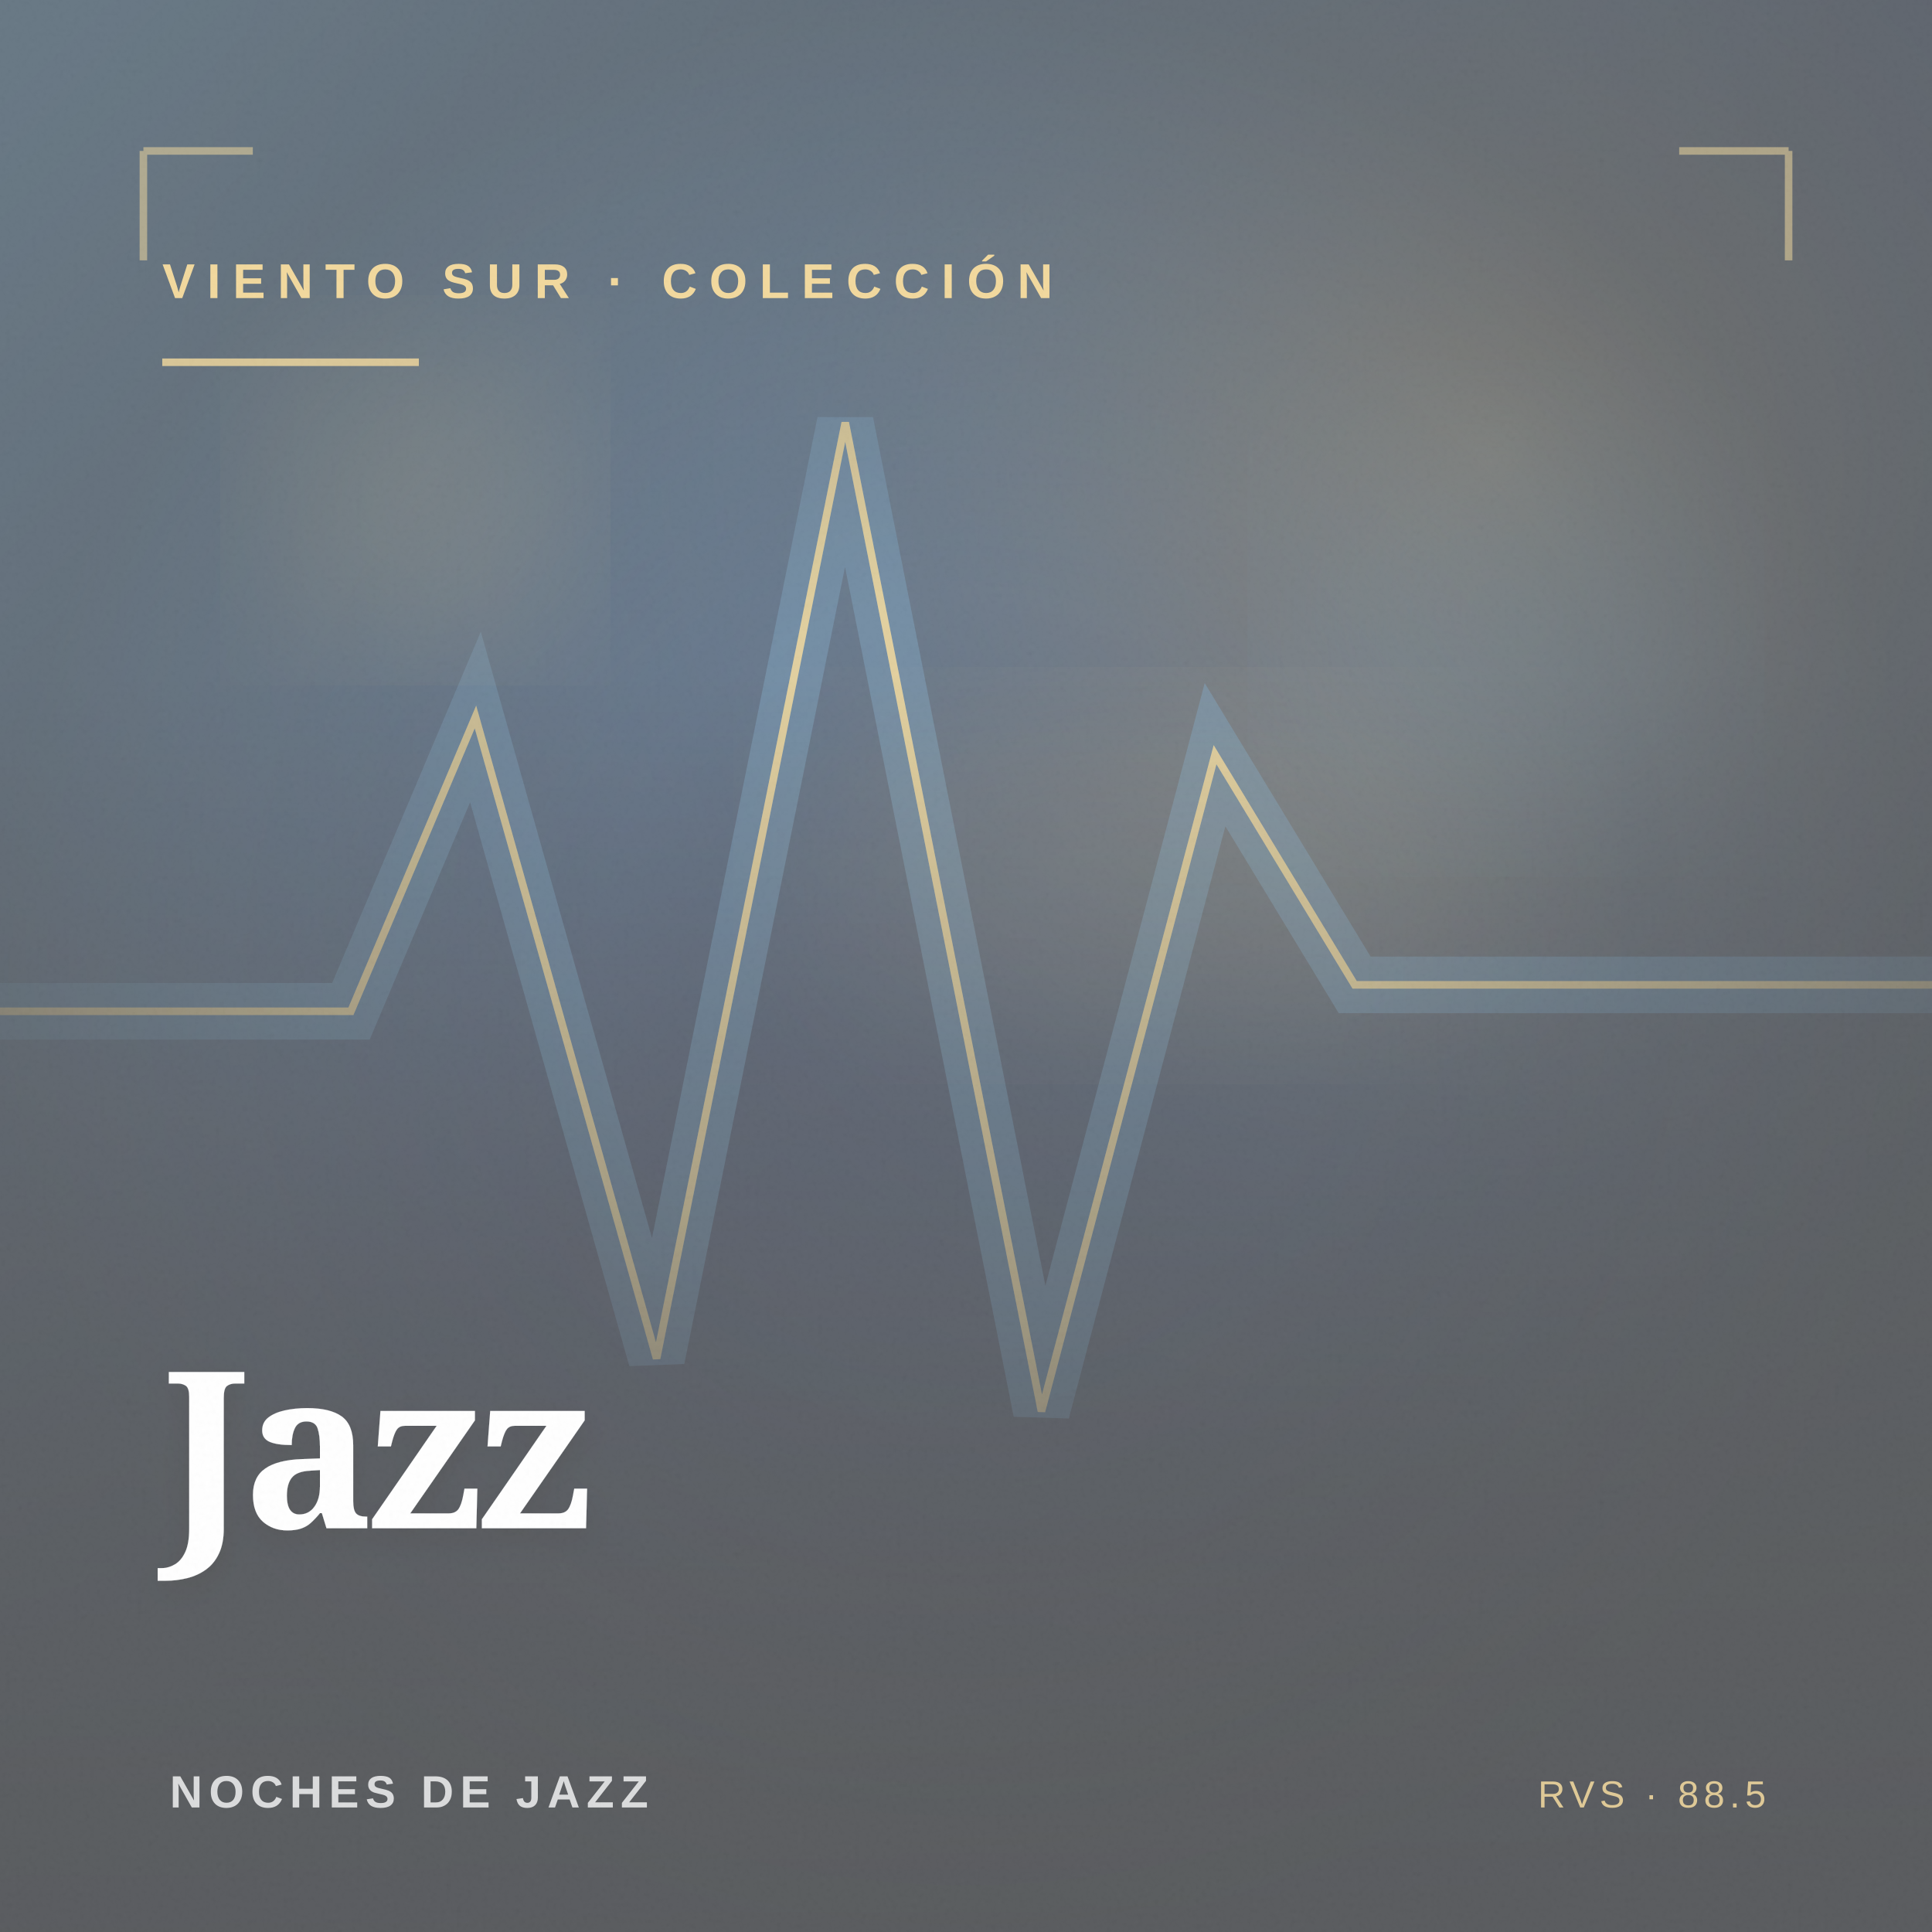
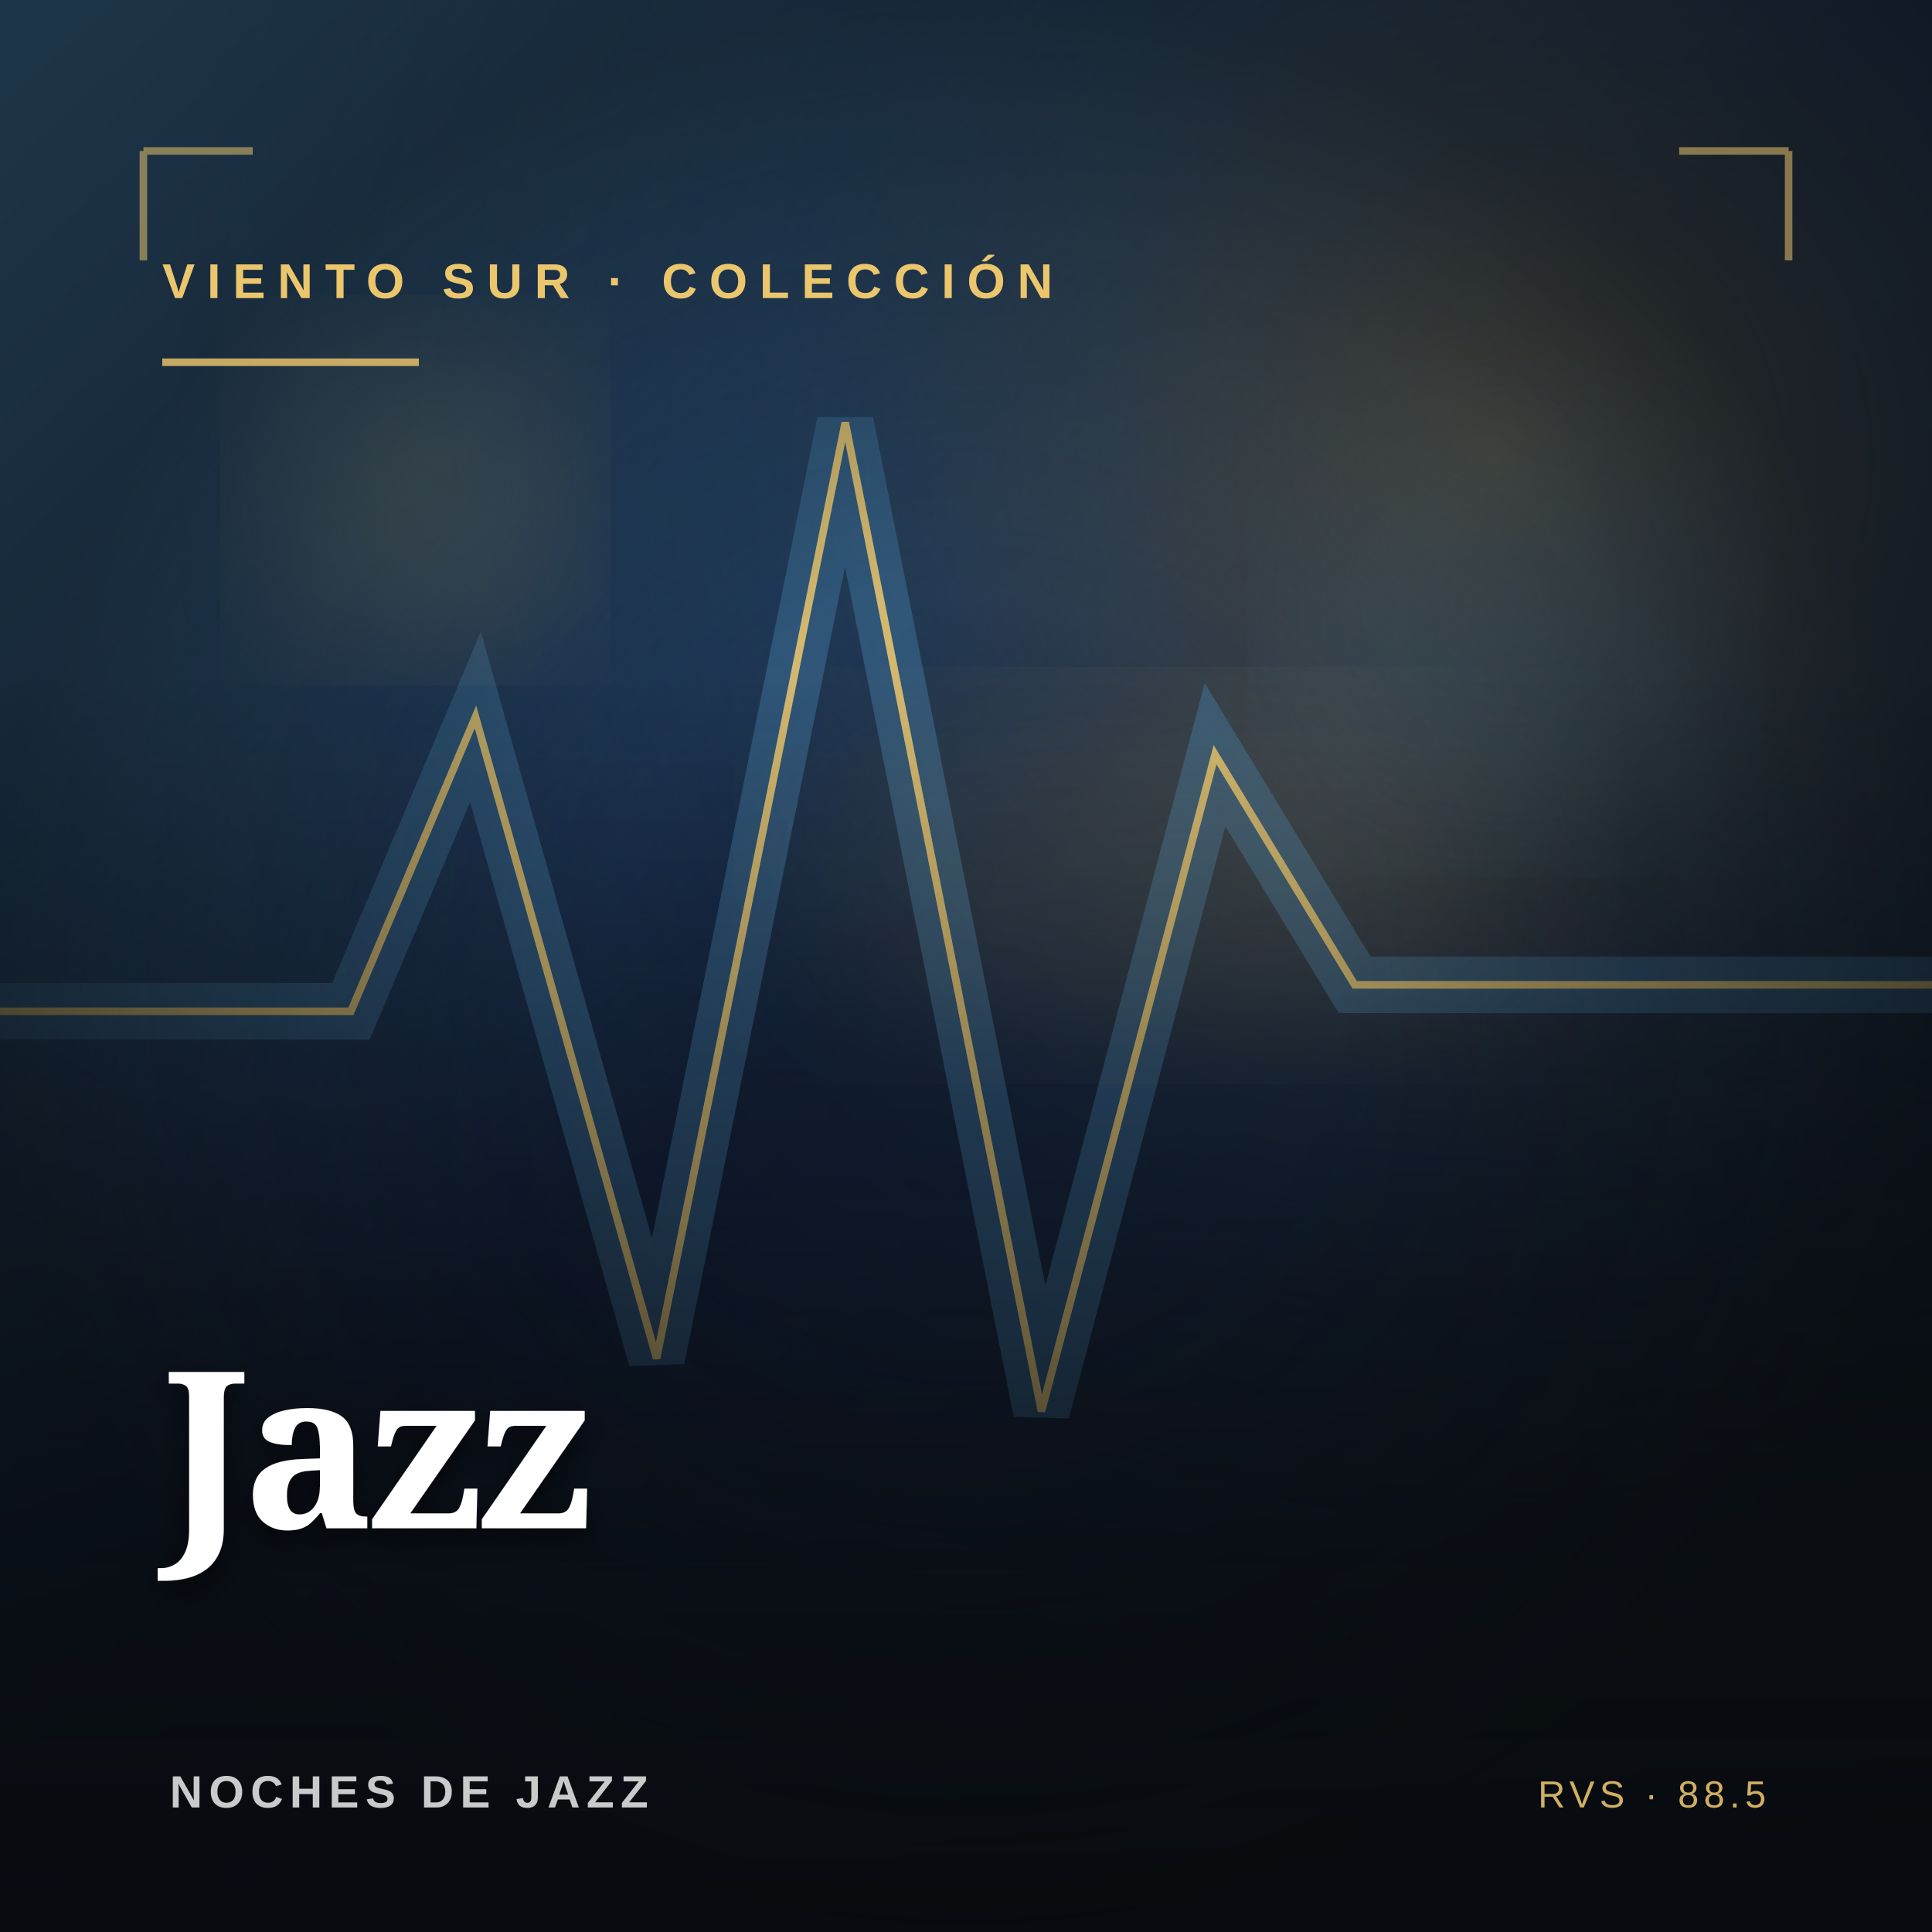
<svg xmlns="http://www.w3.org/2000/svg" viewBox="0 0 512 512" role="img" aria-label="Portada de álbum: Jazz">
  <defs>
    <linearGradient id="bg" x1=".04" y1=".02" x2=".94" y2=".98">
      <stop stop-color="#38688d" />
      <stop offset=".48" stop-color="#101d37" />
      <stop offset="1" stop-color="#101419" />
    </linearGradient>
    <radialGradient id="wash" cx=".77" cy=".24" r=".69">
      <stop stop-color="#ebc66d" stop-opacity=".36" />
      <stop offset=".55" stop-color="#38688d" stop-opacity=".13" />
      <stop offset="1" stop-color="#101d37" stop-opacity="0" />
    </radialGradient>
    <linearGradient id="shade" x1="0" y1="0" x2="0" y2="1">
      <stop offset=".35" stop-color="#080b0f" stop-opacity="0" />
      <stop offset=".68" stop-color="#080b0f" stop-opacity=".5" />
      <stop offset="1" stop-color="#080b0f" stop-opacity=".96" />
    </linearGradient>
    <radialGradient id="vignette">
      <stop offset=".38" stop-color="#080b0e" stop-opacity="0" />
      <stop offset="1" stop-color="#080b0e" stop-opacity=".55" />
    </radialGradient>
    <filter id="blur">
      <feGaussianBlur stdDeviation="24" />
-     </filter>
-     <filter id="grain">
-       <feTurbulence type="fractalNoise" baseFrequency=".72" numOctaves="3" seed="47" stitchTiles="stitch" />
-       <feColorMatrix type="saturate" values="0" />
-       <feComponentTransfer>
-         <feFuncA type="table" tableValues="0 .26" />
-       </feComponentTransfer>
-       <feBlend in="SourceGraphic" mode="soft-light" />
    </filter>
    <filter id="shadow" x="-20%" y="-30%" width="140%" height="170%">
      <feGaussianBlur in="SourceAlpha" stdDeviation="4" result="blur" />
      <feOffset dy="3" />
      <feComponentTransfer>
        <feFuncA type="linear" slope=".65" />
      </feComponentTransfer>
      <feMerge>
        <feMergeNode />
        <feMergeNode in="SourceGraphic" />
      </feMerge>
    </filter>
  </defs>
  <path fill="url(#bg)" d="M0 0h512v512H0z" />
  <path fill="url(#wash)" d="M0 0h512v512H0z" />
  <g>
    <g fill="none" stroke-linecap="round">
      <path d="M-20 268h113l33-78 48 170 50-248 52 262 46-174 37 61h172" stroke="#ebc66d" stroke-width="2" opacity=".5" />
      <path d="M-20 268h113l33-78 48 170 50-248 52 262 46-174 37 61h172" stroke="#38688d" stroke-width="15" opacity=".64" />
      <path d="M-20 268h113l33-78 48 170 50-248 52 262 46-174 37 61h172" stroke="#ebc66d" stroke-width="2" opacity=".84" />
    </g>
    <circle cx="110" cy="130" r="43" fill="#ebc66d" opacity=".2" filter="url(#blur)" />
    <circle cx="399" cy="164" r="57" fill="#38688d" opacity=".28" filter="url(#blur)" />
  </g>
  <ellipse cx="312" cy="232" rx="98" ry="46" fill="#ebc66d" opacity=".12" filter="url(#blur)" />
  <path fill="url(#shade)" d="M0 0h512v512H0z" />
  <path fill="url(#vignette)" d="M0 0h512v512H0z" />
  <path d="M38 40h29m-29 0v29m436-29h-29m29 0v29" fill="none" stroke="#ebc66d" stroke-width="2" opacity=".53" />
  <text x="43" y="79" fill="#ebc66d" font-family="Arial,sans-serif" font-size="13" font-weight="700" letter-spacing="3.2">VIENTO SUR  ·  COLECCIÓN</text>
  <path d="M43 96h68" stroke="#ebc66d" stroke-width="2" opacity=".82" />
  <g filter="url(#shadow)">
    <text x="43" y="405" class="title" fill="#fff" font-family="Georgia,serif" font-weight="700" letter-spacing="-1.6" font-size="58">Jazz</text>
  </g>
  <text x="45" y="479" fill="#fff" fill-opacity=".78" font-family="Arial,sans-serif" font-size="12" font-weight="700" letter-spacing="1.7">NOCHES DE JAZZ</text>
  <text x="468" y="479" text-anchor="end" fill="#ebc66d" fill-opacity=".88" font-family="Arial,sans-serif" font-size="10" letter-spacing="1.3">RVS  ·  88.5</text>
-   <g filter="url(#grain)" opacity=".34">
-     <path fill="#fff" d="M0 0h512v512H0z" />
-   </g>
</svg>
